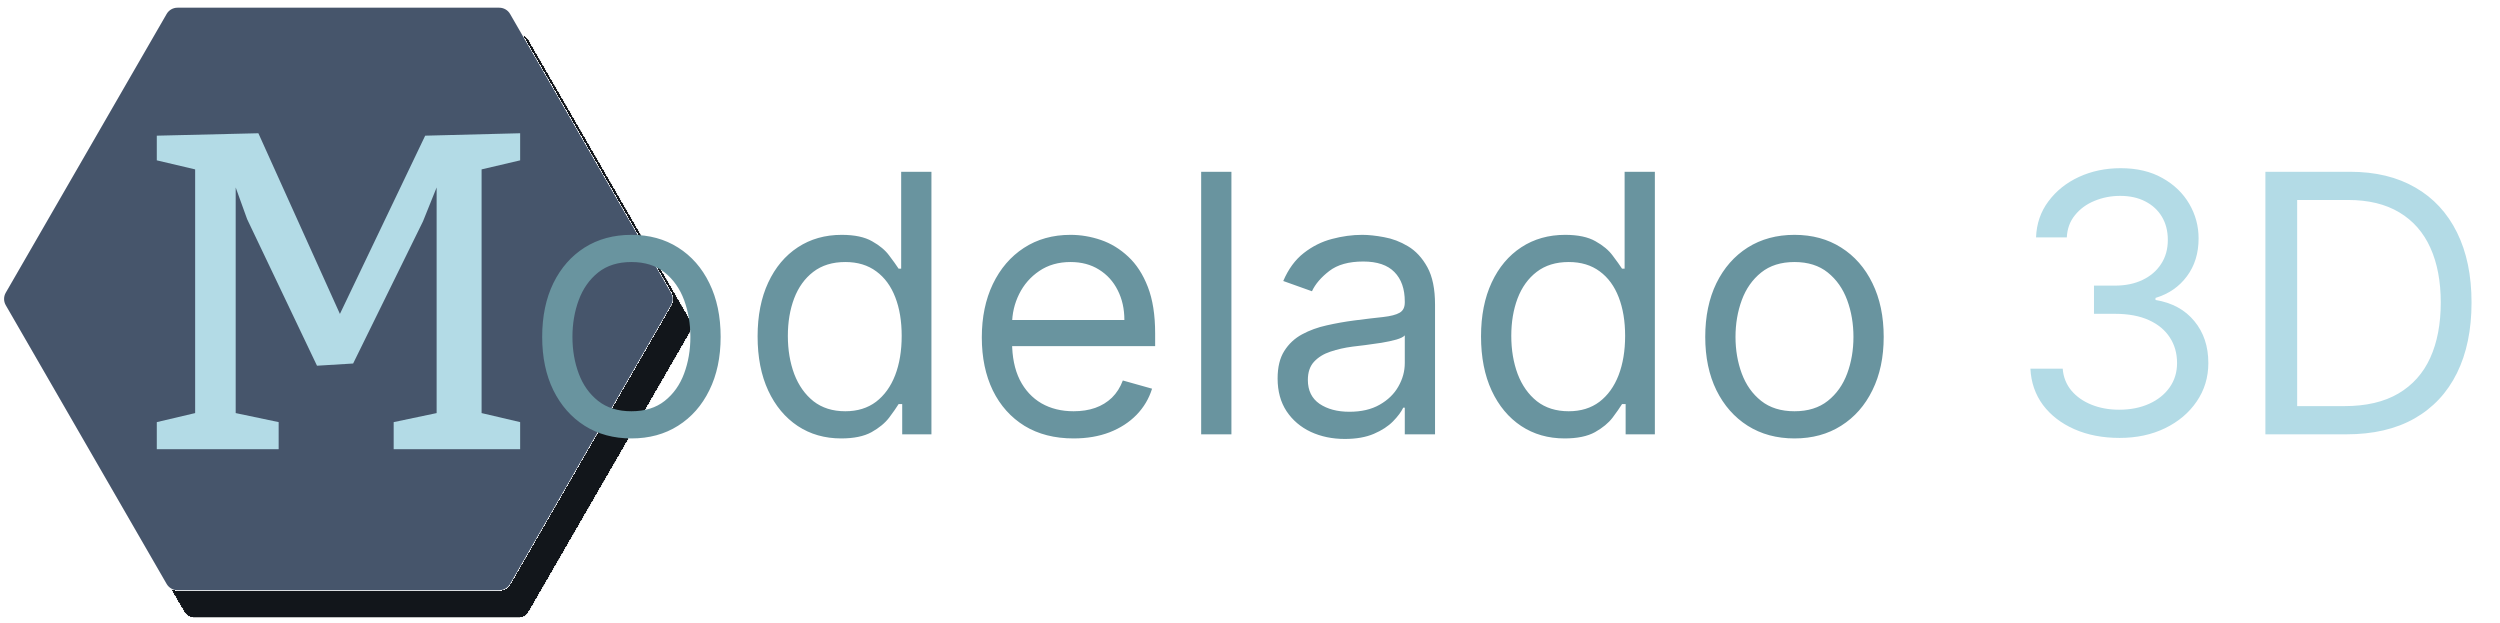
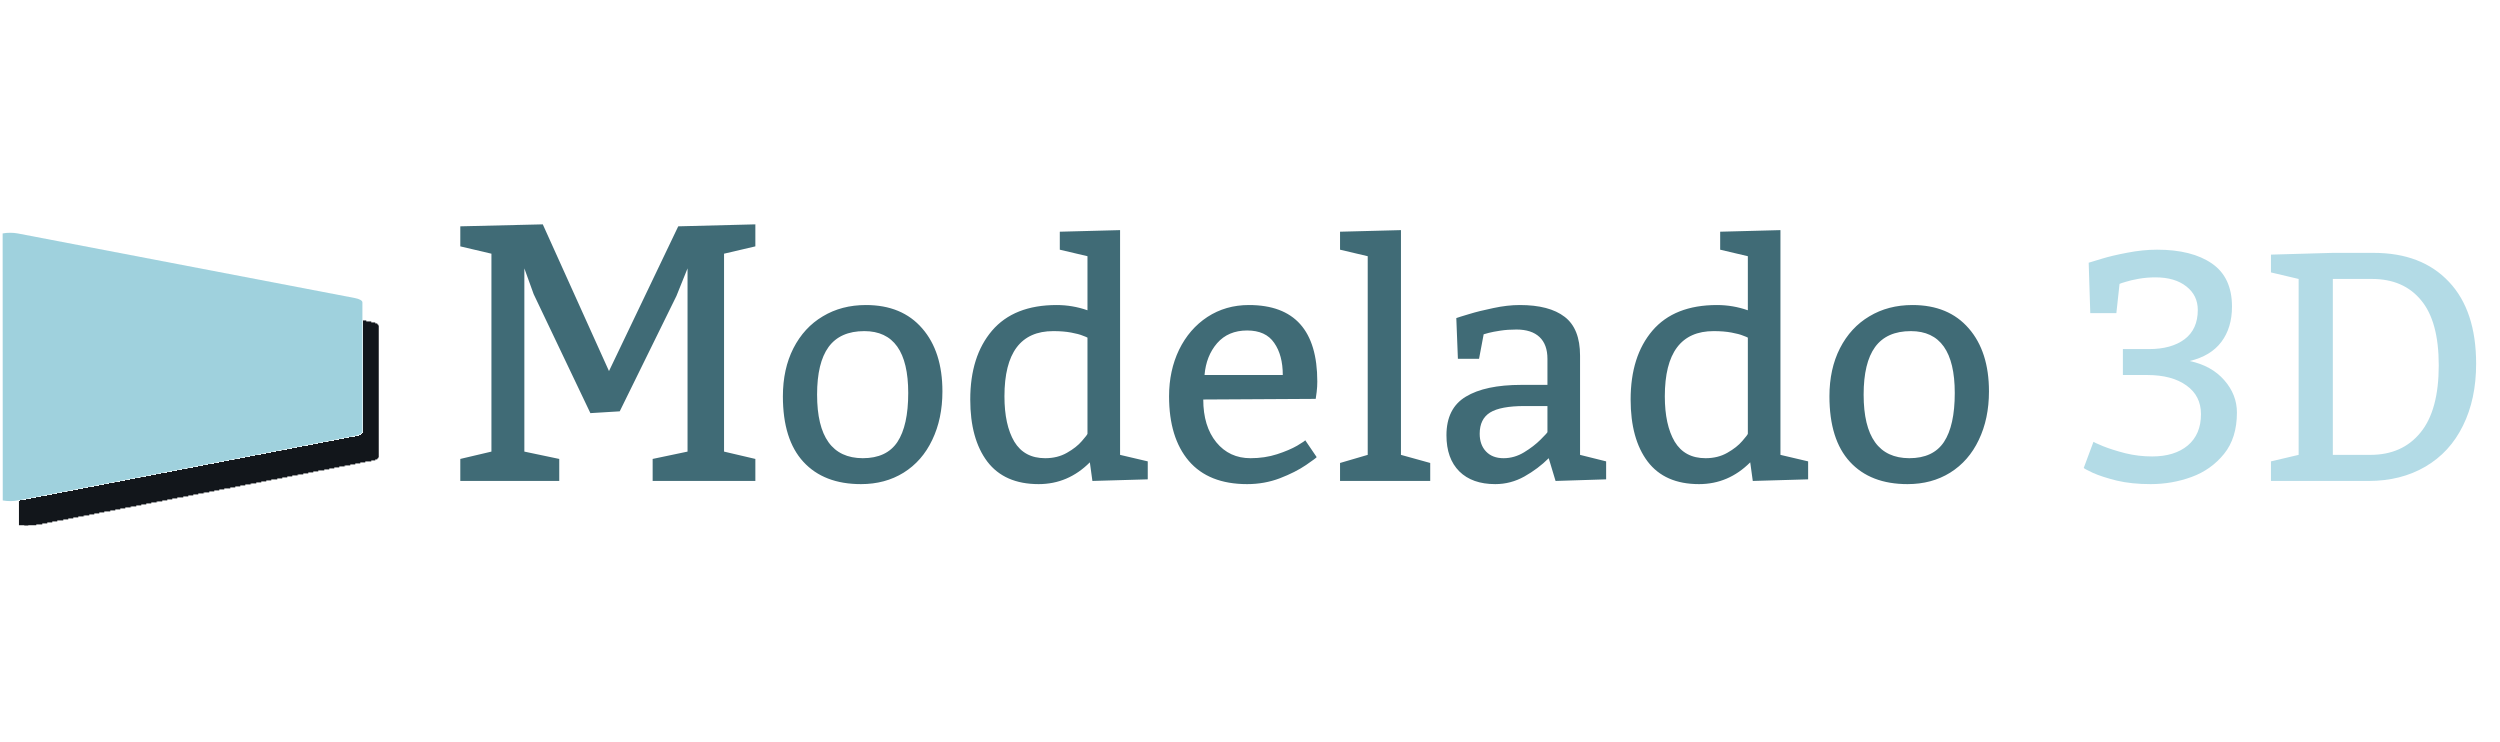
- <svg xmlns="http://www.w3.org/2000/svg" width="277" height="69" viewBox="0 0 277 69" fill="none">
-   <g filter="url(#filter0_d_127_151)">
-     <path d="M74.342 32.431C74.59 32.86 74.59 33.387 74.342 33.816L56.516 64.702C56.269 65.13 55.812 65.394 55.317 65.394L19.664 65.394C19.169 65.394 18.712 65.13 18.465 64.702L0.638 33.816C0.391 33.387 0.391 32.86 0.638 32.431L18.465 1.545C18.712 1.117 19.169 0.853 19.664 0.853L55.317 0.853C55.812 0.853 56.269 1.117 56.516 1.545L74.342 32.431Z" fill="#46556B" />
+ <svg xmlns="http://www.w3.org/2000/svg" width="307" height="91" viewBox="0 0 307 91" fill="none">
+   <g filter="url(#filter0_d_133_194)">
+     <path d="M44.503 37.132L44.509 52.992C44.509 53.212 44.156 53.415 43.582 53.525L2.193 61.453C1.619 61.563 0.912 61.563 0.338 61.453L0.325 28.666C0.899 28.557 1.606 28.557 2.18 28.667L43.575 36.599C44.149 36.709 44.503 36.912 44.503 37.132Z" fill="#9FD1DD" />
  </g>
-   <path d="M48.379 20.77L46.866 24.53L39.127 40.277L35.123 40.521L27.383 24.286L26.114 20.77V45.77L30.875 46.771V49.774H17.373V46.771L21.622 45.77V18.768L17.373 17.767V15.033L28.628 14.764L37.662 34.784L47.11 15.033L57.632 14.764V17.767L53.36 18.768V45.77L57.632 46.771V49.774H43.619V46.771L48.379 45.77V20.77Z" fill="#B3DBE6" />
-   <path d="M69.961 48.578C67.991 48.578 66.263 48.109 64.776 47.172C63.299 46.234 62.143 44.923 61.31 43.237C60.486 41.551 60.074 39.582 60.074 37.328C60.074 35.055 60.486 33.071 61.31 31.376C62.143 29.681 63.299 28.365 64.776 27.427C66.263 26.49 67.991 26.021 69.961 26.021C71.93 26.021 73.654 26.49 75.131 27.427C76.618 28.365 77.773 29.681 78.597 31.376C79.43 33.071 79.847 35.055 79.847 37.328C79.847 39.582 79.43 41.551 78.597 43.237C77.773 44.923 76.618 46.234 75.131 47.172C73.654 48.109 71.93 48.578 69.961 48.578ZM69.961 45.567C71.457 45.567 72.688 45.183 73.654 44.416C74.62 43.649 75.335 42.641 75.799 41.391C76.263 40.141 76.495 38.786 76.495 37.328C76.495 35.87 76.263 34.511 75.799 33.251C75.335 31.992 74.62 30.974 73.654 30.197C72.688 29.421 71.457 29.032 69.961 29.032C68.464 29.032 67.233 29.421 66.267 30.197C65.302 30.974 64.587 31.992 64.123 33.251C63.658 34.511 63.426 35.87 63.426 37.328C63.426 38.786 63.658 40.141 64.123 41.391C64.587 42.641 65.302 43.649 66.267 44.416C67.233 45.183 68.464 45.567 69.961 45.567ZM93.203 48.578C91.385 48.578 89.779 48.119 88.388 47.2C86.995 46.272 85.906 44.965 85.12 43.28C84.334 41.585 83.942 39.582 83.942 37.271C83.942 34.98 84.334 32.991 85.12 31.305C85.906 29.62 87 28.318 88.402 27.399C89.803 26.48 91.422 26.021 93.26 26.021C94.68 26.021 95.802 26.258 96.626 26.731C97.459 27.195 98.094 27.726 98.529 28.322C98.975 28.909 99.32 29.392 99.567 29.771H99.85V19.032H103.203V48.123H99.964V44.771H99.567C99.32 45.169 98.97 45.671 98.515 46.277C98.061 46.873 97.412 47.408 96.569 47.882C95.727 48.346 94.604 48.578 93.203 48.578ZM93.657 45.567C95.002 45.567 96.138 45.216 97.067 44.516C97.995 43.805 98.7 42.825 99.183 41.575C99.666 40.316 99.907 38.862 99.907 37.214C99.907 35.586 99.671 34.16 99.197 32.939C98.724 31.708 98.023 30.751 97.095 30.07C96.167 29.378 95.021 29.032 93.657 29.032C92.237 29.032 91.053 29.397 90.106 30.126C89.169 30.846 88.463 31.826 87.99 33.067C87.526 34.298 87.294 35.68 87.294 37.214C87.294 38.767 87.531 40.178 88.004 41.447C88.487 42.707 89.197 43.711 90.135 44.459C91.082 45.197 92.256 45.567 93.657 45.567ZM118.956 48.578C116.853 48.578 115.04 48.114 113.515 47.186C112 46.248 110.831 44.942 110.007 43.266C109.192 41.58 108.785 39.62 108.785 37.385C108.785 35.15 109.192 33.18 110.007 31.476C110.831 29.762 111.976 28.427 113.444 27.47C114.922 26.504 116.645 26.021 118.615 26.021C119.751 26.021 120.873 26.211 121.981 26.589C123.089 26.968 124.098 27.584 125.007 28.436C125.916 29.279 126.64 30.396 127.18 31.788C127.72 33.18 127.99 34.894 127.99 36.93V38.351H111.172V35.453H124.581C124.581 34.222 124.334 33.123 123.842 32.157C123.359 31.192 122.668 30.429 121.768 29.871C120.878 29.312 119.827 29.032 118.615 29.032C117.28 29.032 116.124 29.364 115.149 30.027C114.183 30.68 113.44 31.532 112.919 32.584C112.398 33.635 112.137 34.762 112.137 35.964V37.896C112.137 39.544 112.422 40.941 112.99 42.087C113.567 43.223 114.368 44.089 115.39 44.686C116.413 45.273 117.601 45.567 118.956 45.567C119.836 45.567 120.632 45.444 121.342 45.197C122.062 44.942 122.682 44.563 123.203 44.061C123.724 43.55 124.126 42.915 124.41 42.157L127.649 43.067C127.308 44.165 126.735 45.131 125.93 45.964C125.125 46.788 124.131 47.432 122.947 47.896C121.763 48.351 120.433 48.578 118.956 48.578ZM136.441 19.032V48.123H133.089V19.032H136.441ZM149.002 48.635C147.619 48.635 146.365 48.374 145.238 47.854C144.111 47.323 143.216 46.561 142.553 45.567C141.89 44.563 141.559 43.351 141.559 41.93C141.559 40.68 141.805 39.667 142.297 38.891C142.79 38.105 143.448 37.489 144.272 37.044C145.096 36.599 146.005 36.267 146.999 36.05C148.003 35.822 149.011 35.642 150.025 35.51C151.35 35.339 152.425 35.212 153.249 35.126C154.082 35.032 154.688 34.875 155.067 34.657C155.455 34.44 155.65 34.061 155.65 33.521V33.407C155.65 32.006 155.266 30.917 154.499 30.14C153.741 29.364 152.591 28.976 151.047 28.976C149.447 28.976 148.192 29.326 147.283 30.027C146.374 30.728 145.735 31.476 145.365 32.271L142.184 31.135C142.752 29.809 143.509 28.777 144.456 28.038C145.413 27.29 146.454 26.769 147.581 26.476C148.718 26.173 149.835 26.021 150.934 26.021C151.634 26.021 152.439 26.106 153.348 26.277C154.267 26.438 155.152 26.774 156.005 27.285C156.866 27.797 157.581 28.569 158.15 29.601C158.718 30.633 159.002 32.016 159.002 33.748V48.123H155.65V45.169H155.479C155.252 45.642 154.873 46.149 154.343 46.689C153.812 47.229 153.107 47.688 152.226 48.067C151.346 48.445 150.271 48.635 149.002 48.635ZM149.513 45.623C150.839 45.623 151.956 45.363 152.865 44.842C153.784 44.321 154.475 43.649 154.939 42.825C155.413 42.001 155.65 41.135 155.65 40.226V37.157C155.508 37.328 155.195 37.484 154.712 37.626C154.239 37.759 153.689 37.877 153.064 37.981C152.449 38.076 151.847 38.161 151.26 38.237C150.683 38.303 150.214 38.36 149.854 38.407C148.983 38.521 148.168 38.706 147.411 38.962C146.663 39.208 146.057 39.582 145.593 40.084C145.138 40.576 144.911 41.248 144.911 42.101C144.911 43.266 145.342 44.146 146.204 44.743C147.075 45.33 148.178 45.623 149.513 45.623ZM173.359 48.578C171.541 48.578 169.936 48.119 168.544 47.2C167.152 46.272 166.063 44.965 165.277 43.28C164.491 41.585 164.098 39.582 164.098 37.271C164.098 34.98 164.491 32.991 165.277 31.305C166.063 29.62 167.156 28.318 168.558 27.399C169.959 26.48 171.579 26.021 173.416 26.021C174.836 26.021 175.958 26.258 176.782 26.731C177.616 27.195 178.25 27.726 178.686 28.322C179.131 28.909 179.476 29.392 179.723 29.771H180.007V19.032H183.359V48.123H180.12V44.771H179.723C179.476 45.169 179.126 45.671 178.672 46.277C178.217 46.873 177.568 47.408 176.726 47.882C175.883 48.346 174.761 48.578 173.359 48.578ZM173.814 45.567C175.158 45.567 176.295 45.216 177.223 44.516C178.151 43.805 178.856 42.825 179.339 41.575C179.822 40.316 180.064 38.862 180.064 37.214C180.064 35.586 179.827 34.16 179.353 32.939C178.88 31.708 178.179 30.751 177.251 30.07C176.323 29.378 175.177 29.032 173.814 29.032C172.393 29.032 171.209 29.397 170.262 30.126C169.325 30.846 168.619 31.826 168.146 33.067C167.682 34.298 167.45 35.68 167.45 37.214C167.45 38.767 167.687 40.178 168.16 41.447C168.643 42.707 169.353 43.711 170.291 44.459C171.238 45.197 172.412 45.567 173.814 45.567ZM198.828 48.578C196.858 48.578 195.13 48.109 193.643 47.172C192.166 46.234 191.011 44.923 190.177 43.237C189.353 41.551 188.941 39.582 188.941 37.328C188.941 35.055 189.353 33.071 190.177 31.376C191.011 29.681 192.166 28.365 193.643 27.427C195.13 26.49 196.858 26.021 198.828 26.021C200.798 26.021 202.521 26.49 203.998 27.427C205.485 28.365 206.64 29.681 207.464 31.376C208.298 33.071 208.714 35.055 208.714 37.328C208.714 39.582 208.298 41.551 207.464 43.237C206.64 44.923 205.485 46.234 203.998 47.172C202.521 48.109 200.798 48.578 198.828 48.578ZM198.828 45.567C200.324 45.567 201.555 45.183 202.521 44.416C203.487 43.649 204.202 42.641 204.666 41.391C205.13 40.141 205.362 38.786 205.362 37.328C205.362 35.87 205.13 34.511 204.666 33.251C204.202 31.992 203.487 30.974 202.521 30.197C201.555 29.421 200.324 29.032 198.828 29.032C197.332 29.032 196.101 29.421 195.135 30.197C194.169 30.974 193.454 31.992 192.99 33.251C192.526 34.511 192.294 35.87 192.294 37.328C192.294 38.786 192.526 40.141 192.99 41.391C193.454 42.641 194.169 43.649 195.135 44.416C196.101 45.183 197.332 45.567 198.828 45.567Z" fill="#69949F" />
-   <path d="M234.854 48.521C232.979 48.521 231.308 48.199 229.84 47.555C228.382 46.911 227.222 46.016 226.36 44.871C225.508 43.715 225.043 42.375 224.968 40.851H228.547C228.623 41.788 228.945 42.598 229.513 43.28C230.081 43.952 230.825 44.473 231.743 44.842C232.662 45.212 233.68 45.396 234.797 45.396C236.047 45.396 237.155 45.178 238.121 44.743C239.087 44.307 239.845 43.701 240.394 42.925C240.943 42.148 241.218 41.248 241.218 40.226C241.218 39.156 240.953 38.213 240.422 37.399C239.892 36.575 239.115 35.931 238.093 35.467C237.07 35.003 235.82 34.771 234.343 34.771H232.013V31.646H234.343C235.498 31.646 236.511 31.438 237.383 31.021C238.263 30.605 238.95 30.017 239.442 29.26C239.944 28.502 240.195 27.612 240.195 26.589C240.195 25.605 239.977 24.747 239.542 24.018C239.106 23.289 238.49 22.721 237.695 22.314C236.909 21.907 235.981 21.703 234.911 21.703C233.907 21.703 232.96 21.888 232.07 22.257C231.189 22.617 230.47 23.142 229.911 23.834C229.352 24.515 229.049 25.339 229.002 26.305H225.593C225.65 24.781 226.109 23.445 226.971 22.3C227.832 21.144 228.959 20.245 230.351 19.601C231.753 18.957 233.292 18.635 234.968 18.635C236.767 18.635 238.311 18.999 239.598 19.729C240.886 20.448 241.876 21.4 242.567 22.584C243.258 23.767 243.604 25.046 243.604 26.419C243.604 28.057 243.173 29.454 242.311 30.609C241.459 31.765 240.299 32.565 238.831 33.01V33.237C240.668 33.54 242.103 34.321 243.135 35.581C244.168 36.831 244.684 38.379 244.684 40.226C244.684 41.807 244.253 43.228 243.391 44.487C242.539 45.737 241.374 46.722 239.897 47.442C238.419 48.161 236.739 48.521 234.854 48.521ZM259.982 48.123H251.005V19.032H260.38C263.202 19.032 265.616 19.615 267.624 20.78C269.632 21.935 271.17 23.597 272.24 25.765C273.311 27.925 273.846 30.51 273.846 33.521C273.846 36.551 273.306 39.16 272.226 41.348C271.147 43.526 269.575 45.202 267.51 46.376C265.446 47.541 262.936 48.123 259.982 48.123ZM254.527 44.998H259.755C262.16 44.998 264.153 44.534 265.735 43.606C267.316 42.678 268.495 41.357 269.272 39.643C270.048 37.929 270.436 35.889 270.436 33.521C270.436 31.173 270.053 29.151 269.286 27.456C268.519 25.751 267.373 24.445 265.848 23.535C264.324 22.617 262.425 22.157 260.152 22.157H254.527V44.998Z" fill="#B3DBE6" />
+   <path d="M84.43 32.956L83.068 36.34L76.103 50.512L72.499 50.732L65.534 36.12L64.391 32.956V55.456L68.676 56.357V59.06H56.525V56.357L60.348 55.456V31.154L56.525 30.254V27.793L66.654 27.551L74.784 45.569L83.288 27.793L92.758 27.551V30.254L88.913 31.154V55.456L92.758 56.357V59.06H80.145V56.357L84.43 55.456V32.956ZM106.334 37.458C109.29 37.458 111.595 38.415 113.249 40.329C114.902 42.23 115.729 44.808 115.729 48.064C115.729 50.303 115.312 52.289 114.479 54.021C113.659 55.752 112.487 57.094 110.963 58.044C109.453 58.982 107.708 59.45 105.729 59.45C102.695 59.45 100.338 58.539 98.659 56.716C96.979 54.893 96.139 52.211 96.139 48.669C96.139 46.429 96.569 44.463 97.428 42.771C98.301 41.065 99.505 39.756 101.042 38.845C102.578 37.92 104.342 37.458 106.334 37.458ZM106.139 40.661C104.16 40.661 102.695 41.312 101.745 42.614C100.807 43.904 100.338 45.85 100.338 48.454C100.338 53.65 102.207 56.254 105.944 56.267C107.897 56.267 109.316 55.603 110.202 54.275C111.087 52.933 111.53 50.928 111.53 48.259C111.53 43.194 109.733 40.661 106.139 40.661ZM140.944 58.864L134.147 59.06L133.834 56.775C132.051 58.558 129.954 59.45 127.545 59.45C124.746 59.45 122.643 58.526 121.237 56.677C119.844 54.828 119.147 52.289 119.147 49.06C119.147 45.518 120.039 42.699 121.823 40.603C123.62 38.506 126.263 37.458 129.752 37.458C131.055 37.458 132.318 37.673 133.542 38.103V31.462L130.143 30.661V28.454L137.545 28.259V55.857L140.944 56.657V58.864ZM133.542 41.462C133.463 41.41 133.262 41.325 132.936 41.208C132.624 41.078 132.155 40.954 131.53 40.837C130.905 40.72 130.176 40.661 129.342 40.661C125.345 40.661 123.346 43.331 123.346 48.669C123.346 51.013 123.75 52.868 124.557 54.236C125.377 55.59 126.64 56.267 128.346 56.267C129.362 56.267 130.254 56.045 131.022 55.603C131.803 55.16 132.415 54.678 132.858 54.157C133.314 53.636 133.542 53.337 133.542 53.259V41.462ZM147.76 49.06C147.76 51.247 148.294 52.998 149.362 54.314C150.43 55.616 151.829 56.267 153.561 56.267C154.733 56.267 155.82 56.104 156.823 55.779C157.825 55.453 158.652 55.101 159.303 54.724C159.954 54.333 160.28 54.112 160.28 54.06L161.686 56.13C161.686 56.182 161.25 56.508 160.377 57.107C159.518 57.693 158.45 58.233 157.174 58.728C155.911 59.209 154.57 59.45 153.151 59.45C150 59.45 147.611 58.5 145.983 56.599C144.368 54.698 143.561 52.054 143.561 48.669C143.561 46.56 143.971 44.652 144.792 42.946C145.625 41.241 146.784 39.9 148.268 38.923C149.765 37.946 151.465 37.458 153.366 37.458C158.965 37.458 161.764 40.59 161.764 46.853C161.764 47.282 161.738 47.712 161.686 48.142C161.634 48.571 161.595 48.851 161.569 48.982L147.76 49.06ZM157.526 46.052C157.526 44.424 157.174 43.109 156.471 42.107C155.781 41.091 154.674 40.583 153.151 40.583C151.601 40.583 150.371 41.104 149.459 42.146C148.561 43.187 148.047 44.489 147.917 46.052H157.526ZM175.631 59.06H164.557V56.853L167.956 55.857V31.462L164.557 30.661V28.454L172.038 28.259V55.857L175.631 56.853V59.06ZM178.834 39.06C179.043 38.982 179.564 38.819 180.397 38.571C181.243 38.311 182.239 38.064 183.385 37.829C184.531 37.582 185.612 37.458 186.627 37.458C189.049 37.458 190.885 37.94 192.135 38.904C193.398 39.867 194.03 41.456 194.03 43.669V55.857L197.233 56.657V58.864L191.022 59.06L190.182 56.267C189.323 57.126 188.327 57.875 187.194 58.513C186.074 59.138 184.883 59.45 183.62 59.45C181.732 59.45 180.26 58.929 179.206 57.888C178.151 56.833 177.624 55.355 177.624 53.454C177.624 51.241 178.418 49.659 180.006 48.708C181.595 47.745 183.867 47.263 186.823 47.263H190.026V44.06C190.026 42.888 189.7 41.996 189.049 41.384C188.398 40.772 187.454 40.466 186.217 40.466C185.501 40.466 184.844 40.511 184.245 40.603C183.646 40.694 183.17 40.785 182.819 40.876C182.48 40.967 182.272 41.026 182.194 41.052L181.627 44.06H179.03L178.834 39.06ZM187.233 49.861C185.254 49.861 183.834 50.127 182.975 50.661C182.129 51.195 181.706 52.061 181.706 53.259C181.706 54.17 181.966 54.9 182.487 55.446C183.008 55.993 183.724 56.267 184.635 56.267C185.521 56.267 186.361 56.026 187.155 55.544C187.949 55.062 188.626 54.541 189.186 53.982C189.746 53.422 190.026 53.116 190.026 53.064V49.861H187.233ZM222.038 58.864L215.241 59.06L214.928 56.775C213.144 58.558 211.048 59.45 208.639 59.45C205.84 59.45 203.737 58.526 202.331 56.677C200.937 54.828 200.241 52.289 200.241 49.06C200.241 45.518 201.133 42.699 202.917 40.603C204.713 38.506 207.357 37.458 210.846 37.458C212.148 37.458 213.411 37.673 214.635 38.103V31.462L211.237 30.661V28.454L218.639 28.259V55.857L222.038 56.657V58.864ZM214.635 41.462C214.557 41.41 214.355 41.325 214.03 41.208C213.717 41.078 213.249 40.954 212.624 40.837C211.999 40.72 211.269 40.661 210.436 40.661C206.439 40.661 204.44 43.331 204.44 48.669C204.44 51.013 204.844 52.868 205.651 54.236C206.471 55.59 207.734 56.267 209.44 56.267C210.456 56.267 211.347 56.045 212.116 55.603C212.897 55.16 213.509 54.678 213.952 54.157C214.407 53.636 214.635 53.337 214.635 53.259V41.462ZM234.85 37.458C237.806 37.458 240.111 38.415 241.764 40.329C243.418 42.23 244.245 44.808 244.245 48.064C244.245 50.303 243.828 52.289 242.995 54.021C242.174 55.752 241.002 57.094 239.479 58.044C237.969 58.982 236.224 59.45 234.245 59.45C231.211 59.45 228.854 58.539 227.174 56.716C225.495 54.893 224.655 52.211 224.655 48.669C224.655 46.429 225.084 44.463 225.944 42.771C226.816 41.065 228.021 39.756 229.557 38.845C231.094 37.92 232.858 37.458 234.85 37.458ZM234.655 40.661C232.676 40.661 231.211 41.312 230.26 42.614C229.323 43.904 228.854 45.85 228.854 48.454C228.854 53.65 230.722 56.254 234.459 56.267C236.413 56.267 237.832 55.603 238.717 54.275C239.603 52.933 240.045 50.928 240.045 48.259C240.045 43.194 238.249 40.661 234.655 40.661Z" fill="#406B76" />
+   <path d="M263.893 42.868C265.729 42.868 267.187 42.465 268.268 41.657C269.349 40.837 269.889 39.639 269.889 38.064C269.889 36.866 269.42 35.902 268.483 35.173C267.545 34.431 266.282 34.06 264.694 34.06C263.978 34.06 263.288 34.118 262.624 34.236C261.972 34.353 261.445 34.476 261.042 34.607C260.638 34.724 260.384 34.808 260.28 34.861L259.889 38.454H256.686L256.491 32.263C256.725 32.185 257.259 32.022 258.092 31.775C258.939 31.514 259.987 31.267 261.237 31.032C262.5 30.785 263.717 30.661 264.889 30.661C267.741 30.661 269.987 31.228 271.627 32.361C273.268 33.493 274.088 35.258 274.088 37.654C274.088 39.385 273.652 40.831 272.78 41.989C271.92 43.135 270.625 43.916 268.893 44.333C270.677 44.711 272.09 45.492 273.131 46.677C274.173 47.862 274.694 49.19 274.694 50.661C274.694 52.745 274.167 54.437 273.112 55.739C272.057 57.041 270.729 57.986 269.127 58.571C267.526 59.157 265.846 59.45 264.088 59.45C262.539 59.45 261.159 59.307 259.948 59.021C258.737 58.721 257.754 58.402 256.999 58.064C256.256 57.712 255.885 57.51 255.885 57.458L257.077 54.255C257.077 54.281 257.461 54.457 258.229 54.782C259.01 55.095 259.935 55.388 261.002 55.661C262.07 55.922 263.164 56.052 264.284 56.052C266.12 56.052 267.578 55.603 268.659 54.704C269.739 53.793 270.28 52.51 270.28 50.857C270.28 49.359 269.687 48.187 268.502 47.341C267.318 46.482 265.709 46.052 263.678 46.052H260.69V42.868H263.893ZM282.272 34.255L278.874 33.454V31.267L286.471 31.052H291.471C295.417 31.052 298.502 32.237 300.729 34.607C302.956 36.963 304.069 40.316 304.069 44.665C304.069 47.569 303.528 50.108 302.448 52.282C301.38 54.457 299.844 56.13 297.838 57.302C295.833 58.474 293.515 59.06 290.885 59.06H278.874V56.657L282.272 55.857V34.255ZM291.081 55.857C293.698 55.857 295.749 54.945 297.233 53.122C298.73 51.299 299.479 48.545 299.479 44.861C299.479 41.267 298.756 38.604 297.311 36.872C295.879 35.127 293.867 34.255 291.276 34.255H286.471V55.857H291.081Z" fill="#B3DBE6" />
  <defs>
-     <filter id="filter0_d_127_151" x="0.453" y="0.853" width="76.075" height="67.541" filterUnits="userSpaceOnUse" color-interpolation-filters="sRGB">
+     <filter id="filter0_d_133_194" x="0.325" y="28.584" width="46.185" height="35.951" filterUnits="userSpaceOnUse" color-interpolation-filters="sRGB">
      <feFlood flood-opacity="0" result="BackgroundImageFix" />
      <feColorMatrix in="SourceAlpha" type="matrix" values="0 0 0 0 0 0 0 0 0 0 0 0 0 0 0 0 0 0 127 0" result="hardAlpha" />
      <feOffset dx="2" dy="3" />
      <feComposite in2="hardAlpha" operator="out" />
      <feColorMatrix type="matrix" values="0 0 0 0 0.071 0 0 0 0 0.086 0 0 0 0 0.106 0 0 0 1 0" />
-       <feBlend mode="normal" in2="BackgroundImageFix" result="effect1_dropShadow_127_151" />
-       <feBlend mode="normal" in="SourceGraphic" in2="effect1_dropShadow_127_151" result="shape" />
+       <feBlend mode="normal" in2="BackgroundImageFix" result="effect1_dropShadow_133_194" />
+       <feBlend mode="normal" in="SourceGraphic" in2="effect1_dropShadow_133_194" result="shape" />
    </filter>
  </defs>
</svg>
